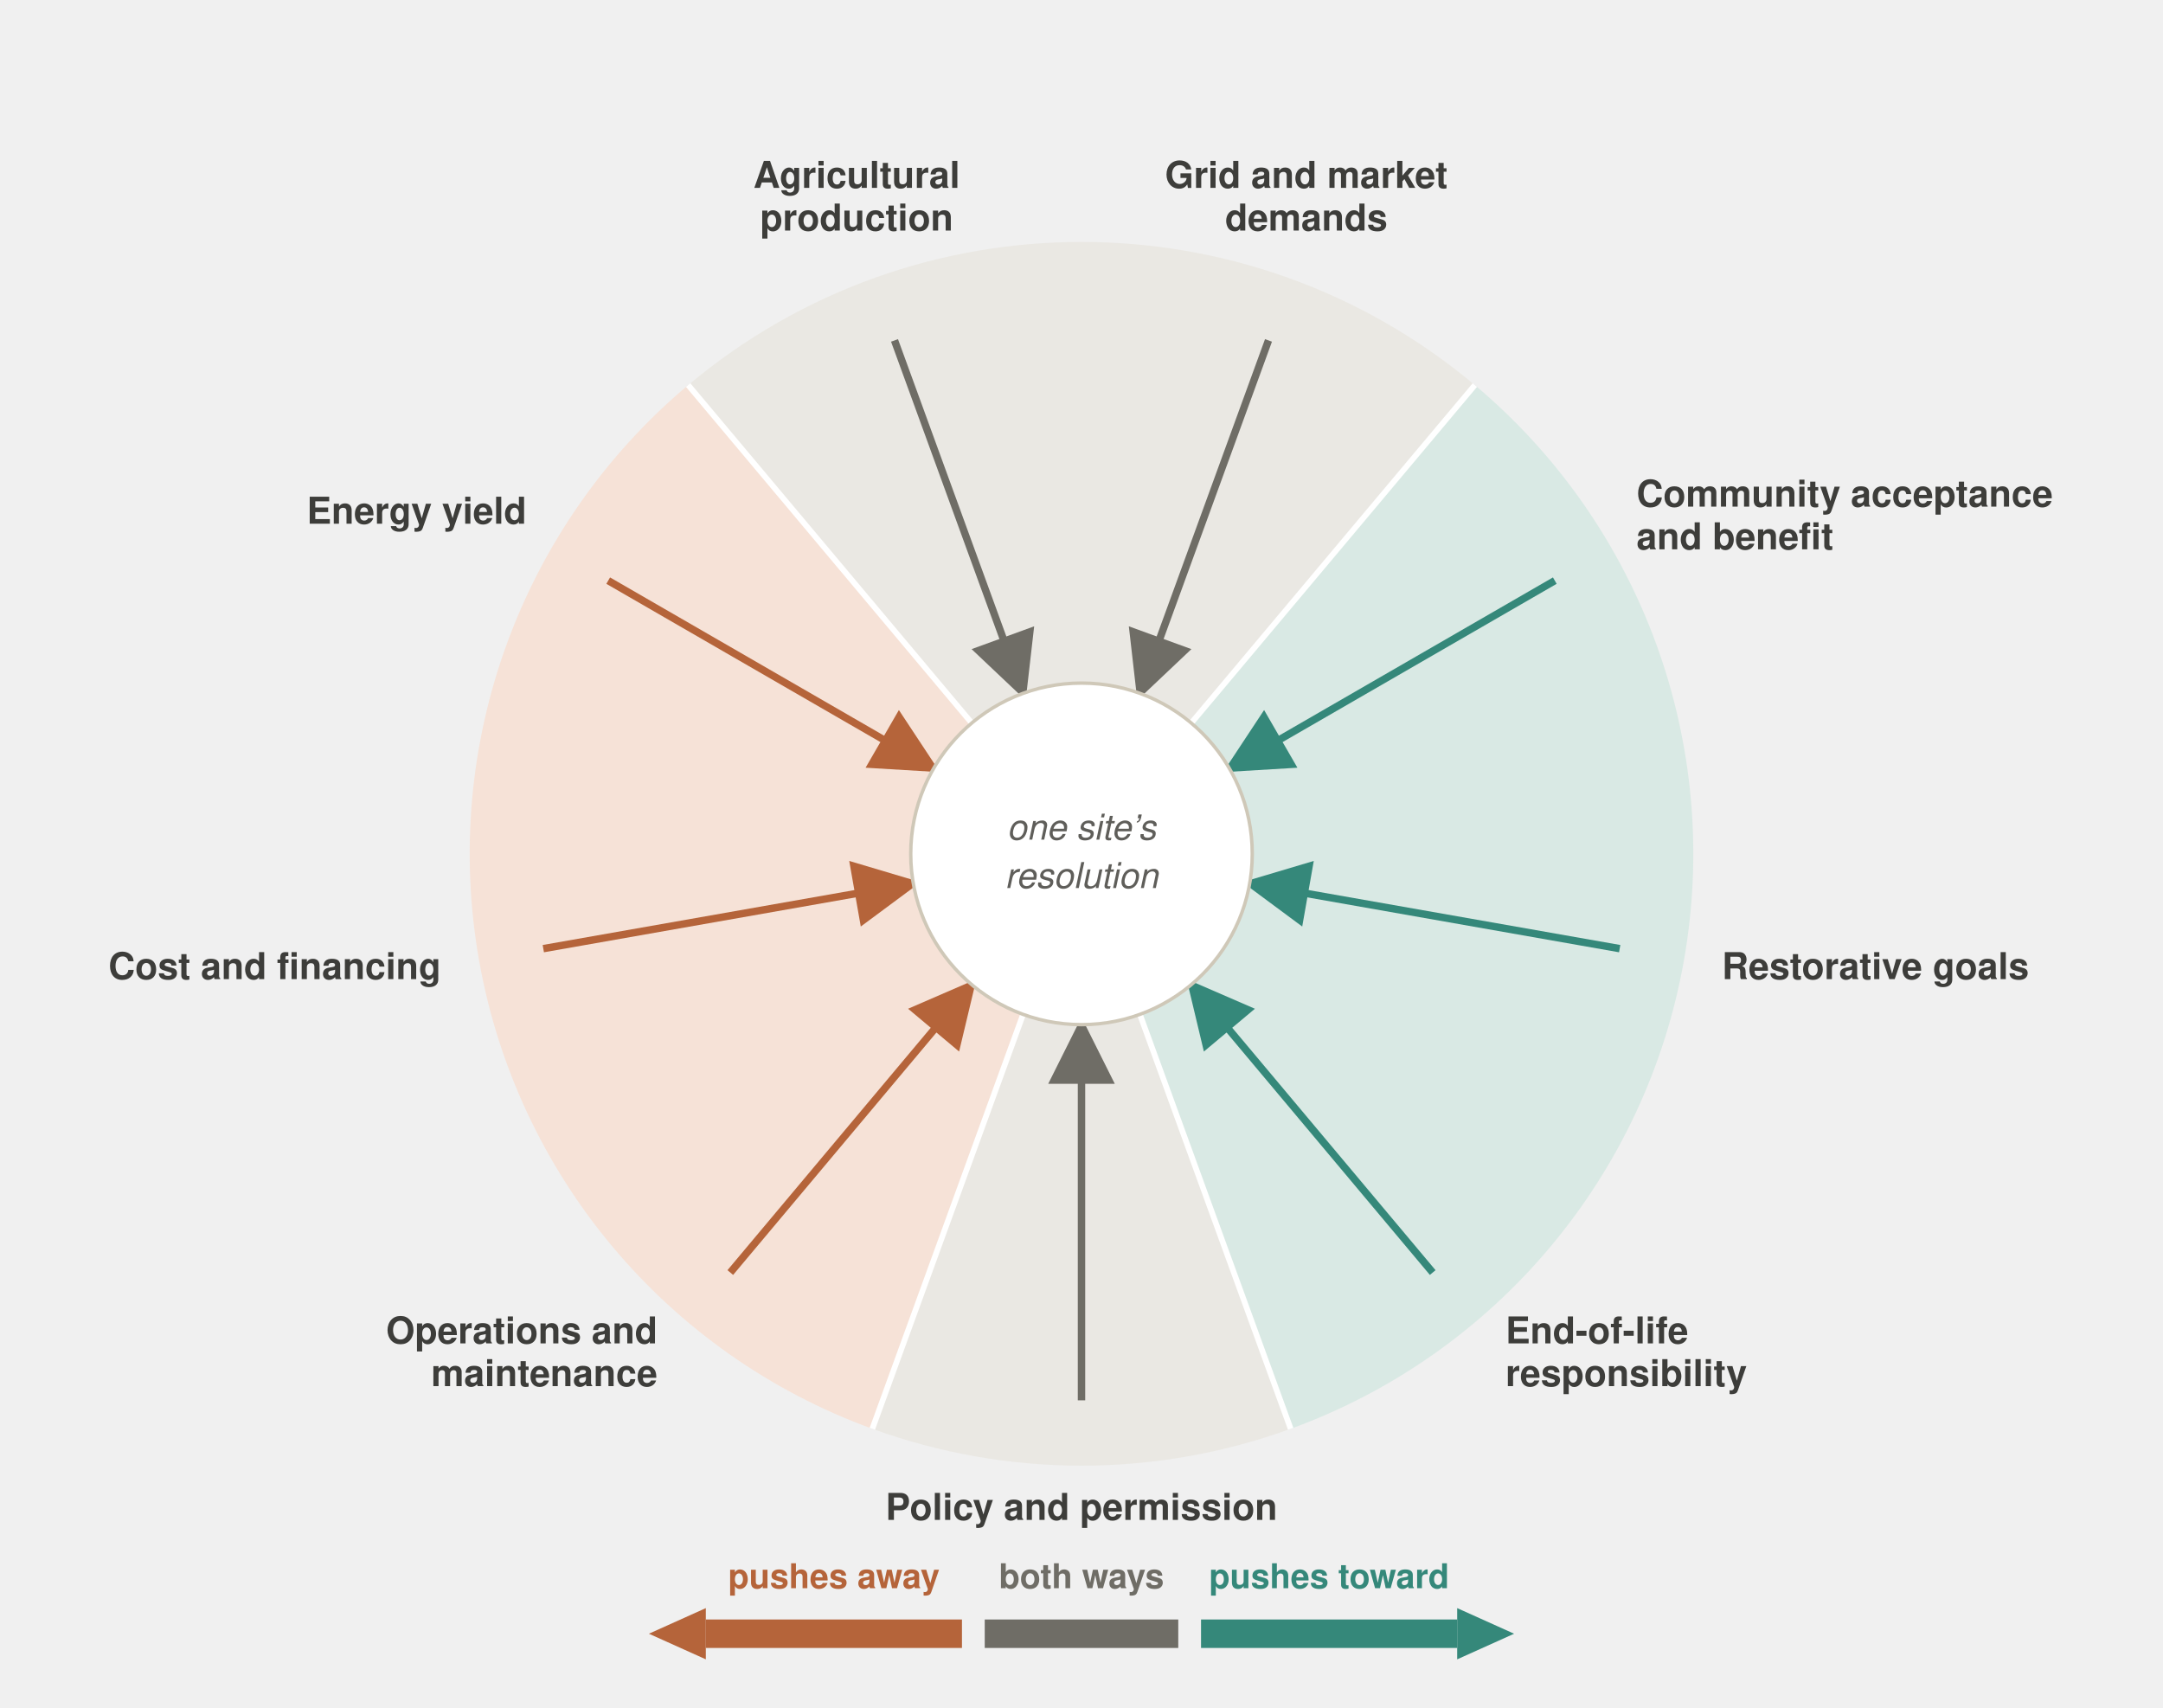
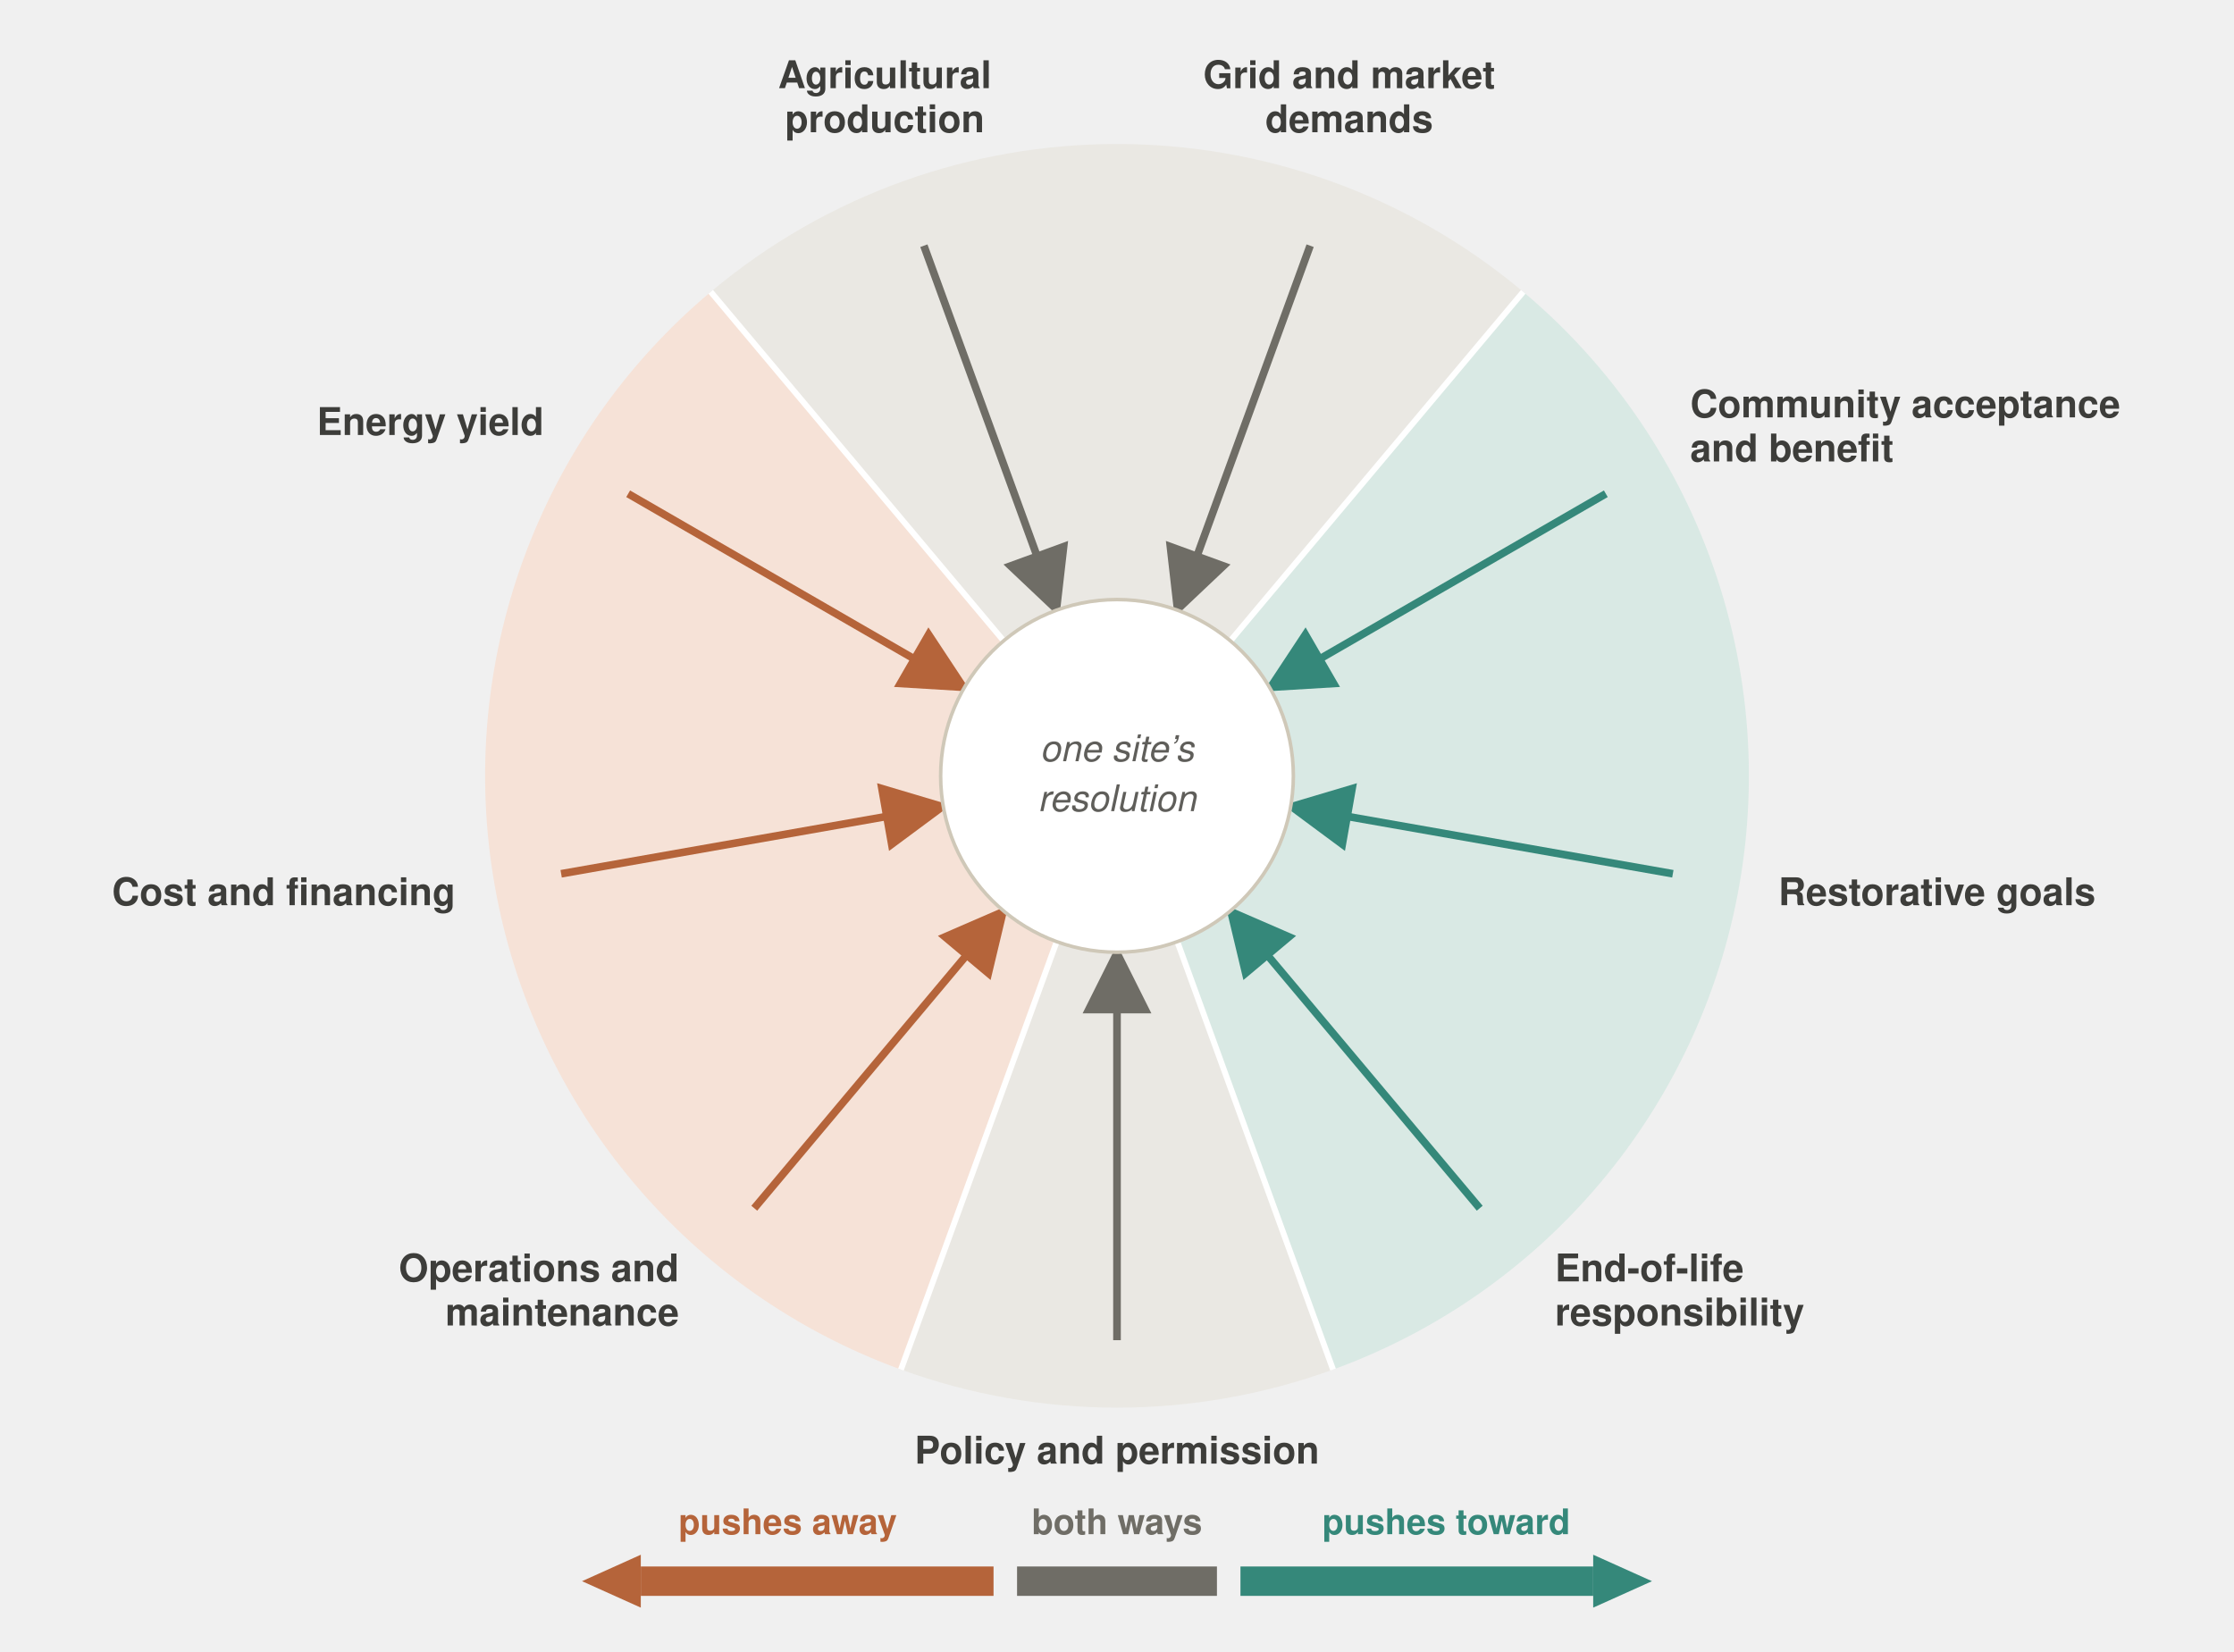
- <svg xmlns="http://www.w3.org/2000/svg" width="760" height="600" viewBox="0 0 760 600" role="img">
+ <svg xmlns="http://www.w3.org/2000/svg" width="760" height="562" viewBox="0 36 760 562" role="img">
  <style>
text{font-family:ui-sans-serif,system-ui,-apple-system,"Segoe UI",Helvetica,Arial,sans-serif}
.nm{font-size:13px;font-weight:600;fill:#3d3d3a}
.fn{font-size:11.5px;fill:#7a7973}
.ct{font-size:12.5px;font-style:italic;fill:#5f5e5a}
.lg{font-size:12px;font-weight:600}
</style>
  <defs>
    <marker id="Wt" markerWidth="9" markerHeight="9" refX="8" refY="4.5" orient="auto">
      <path d="M0,0 L9,4.5 L0,9 Z" fill="#35887a" />
    </marker>
    <marker id="Wa" markerWidth="9" markerHeight="9" refX="8" refY="4.5" orient="auto">
      <path d="M0,0 L9,4.5 L0,9 Z" fill="#b5643a" />
    </marker>
    <marker id="Wb" markerWidth="9" markerHeight="9" refX="8" refY="4.5" orient="auto">
      <path d="M0,0 L9,4.5 L0,9 Z" fill="#6f6d66" />
    </marker>
  </defs>
  <path d="M380,300 L241.8,135.3 A215,215 0 0 1 518.2,135.3 Z" fill="#eae8e3" />
  <path d="M380,300 L518.2,135.3 A215,215 0 0 1 453.5,502 Z" fill="#d9e9e4" />
  <path d="M380,300 L453.5,502 A215,215 0 0 1 306.5,502 Z" fill="#eae8e3" />
  <path d="M380,300 L306.5,502 A215,215 0 0 1 241.8,135.3 Z" fill="#f6e2d7" />
  <line x1="380" y1="300" x2="241.8" y2="135.3" stroke="#ffffff" stroke-width="2" />
  <line x1="380" y1="300" x2="518.2" y2="135.3" stroke="#ffffff" stroke-width="2" />
  <line x1="380" y1="300" x2="453.5" y2="502" stroke="#ffffff" stroke-width="2" />
  <line x1="380" y1="300" x2="306.5" y2="502" stroke="#ffffff" stroke-width="2" />
  <line x1="314.3" y1="119.6" x2="359.5" y2="243.6" stroke="#6f6d66" stroke-width="2.6" marker-end="url(#Wb)" />
  <text class="nm" x="301" y="66" text-anchor="middle">Agricultural</text>
  <text class="nm" x="301" y="81" text-anchor="middle">production</text>
  <line x1="445.7" y1="119.6" x2="400.5" y2="243.6" stroke="#6f6d66" stroke-width="2.6" marker-end="url(#Wb)" />
  <text class="nm" x="459" y="66" text-anchor="middle">Grid and market</text>
  <text class="nm" x="459" y="81" text-anchor="middle">demands</text>
  <line x1="546.3" y1="204" x2="432" y2="270" stroke="#35887a" stroke-width="2.6" marker-end="url(#Wt)" />
  <text class="nm" x="575" y="178" text-anchor="start">Community acceptance</text>
  <text class="nm" x="575" y="193" text-anchor="start">and benefit</text>
  <line x1="569.1" y1="333.3" x2="439.1" y2="310.4" stroke="#35887a" stroke-width="2.6" marker-end="url(#Wt)" />
  <text class="nm" x="605" y="344" text-anchor="start">Restorative goals</text>
  <line x1="503.4" y1="447.1" x2="418.6" y2="346" stroke="#35887a" stroke-width="2.6" marker-end="url(#Wt)" />
  <text class="nm" x="529" y="472" text-anchor="start">End-of-life</text>
  <text class="nm" x="529" y="487" text-anchor="start">responsibility</text>
  <line x1="380" y1="492" x2="380" y2="360" stroke="#6f6d66" stroke-width="2.6" marker-end="url(#Wb)" />
  <text class="nm" x="380" y="534" text-anchor="middle">Policy and permission</text>
  <line x1="256.6" y1="447.1" x2="341.4" y2="346" stroke="#b5643a" stroke-width="2.6" marker-end="url(#Wa)" />
  <text class="nm" x="231" y="472" text-anchor="end">Operations and</text>
  <text class="nm" x="231" y="487" text-anchor="end">maintenance</text>
  <line x1="190.9" y1="333.3" x2="320.9" y2="310.4" stroke="#b5643a" stroke-width="2.6" marker-end="url(#Wa)" />
  <text class="nm" x="155" y="344" text-anchor="end">Cost and financing</text>
  <line x1="213.7" y1="204" x2="328" y2="270" stroke="#b5643a" stroke-width="2.6" marker-end="url(#Wa)" />
  <text class="nm" x="185" y="184" text-anchor="end">Energy yield</text>
  <circle cx="380" cy="300" r="60" fill="#ffffff" stroke="#cfc8b8" stroke-width="1.2" />
  <text class="ct" x="380" y="295" text-anchor="middle">one site’s</text>
  <text class="ct" x="380" y="312" text-anchor="middle">resolution</text>
-   <text class="lg" x="293" y="558" text-anchor="middle" fill="#b5643a">pushes away</text>
+   <text class="lg" x="268" y="558" text-anchor="middle" fill="#b5643a">pushes away</text>
  <text class="lg" x="380" y="558" text-anchor="middle" fill="#6f6d66">both ways</text>
-   <text class="lg" x="467" y="558" text-anchor="middle" fill="#35887a">pushes toward</text>
-   <polygon points="228,574 248,565 248,583" fill="#b5643a" />
-   <rect x="248" y="569" width="90" height="10" fill="#b5643a" />
+   <text class="lg" x="492" y="558" text-anchor="middle" fill="#35887a">pushes toward</text>
+   <polygon points="198,574 218,565 218,583" fill="#b5643a" />
+   <rect x="218" y="569" width="120" height="10" fill="#b5643a" />
  <rect x="346" y="569" width="68" height="10" fill="#6f6d66" />
-   <rect x="422" y="569" width="90" height="10" fill="#35887a" />
-   <polygon points="532,574 512,565 512,583" fill="#35887a" />
+   <rect x="422" y="569" width="120" height="10" fill="#35887a" />
+   <polygon points="562,574 542,565 542,583" fill="#35887a" />
</svg>
